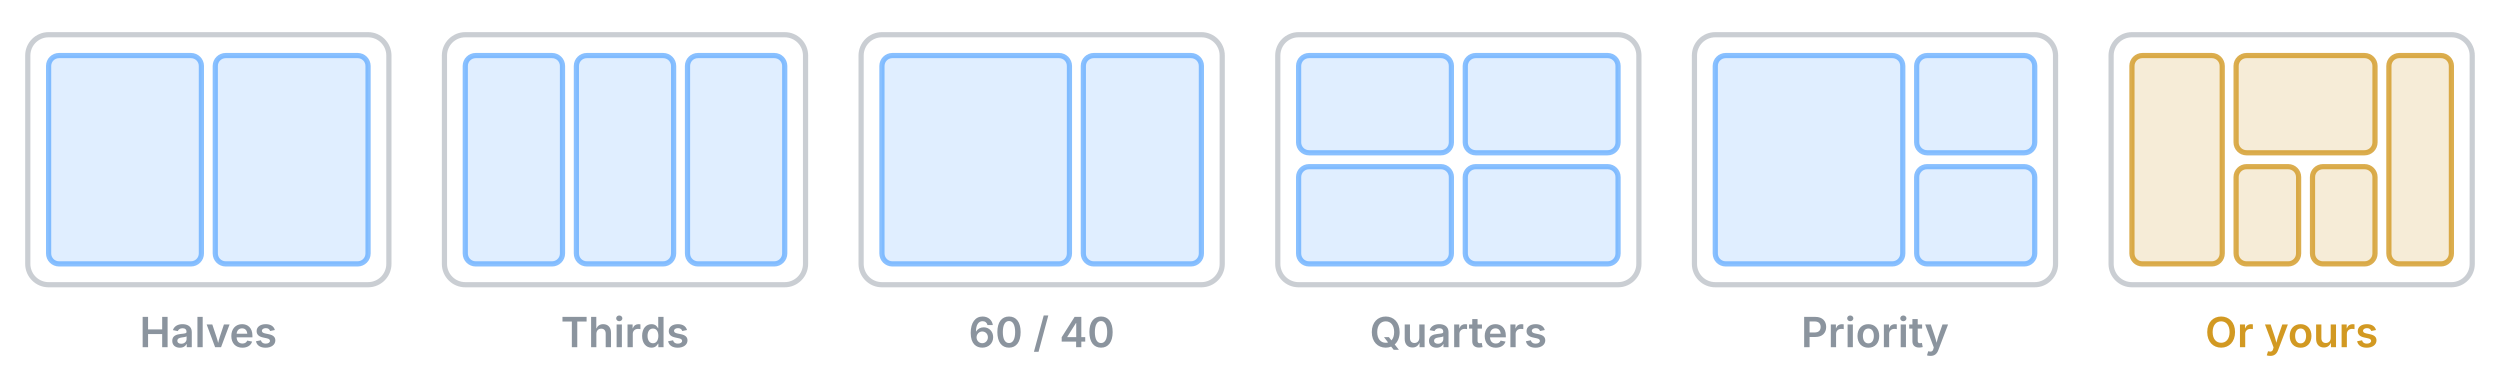
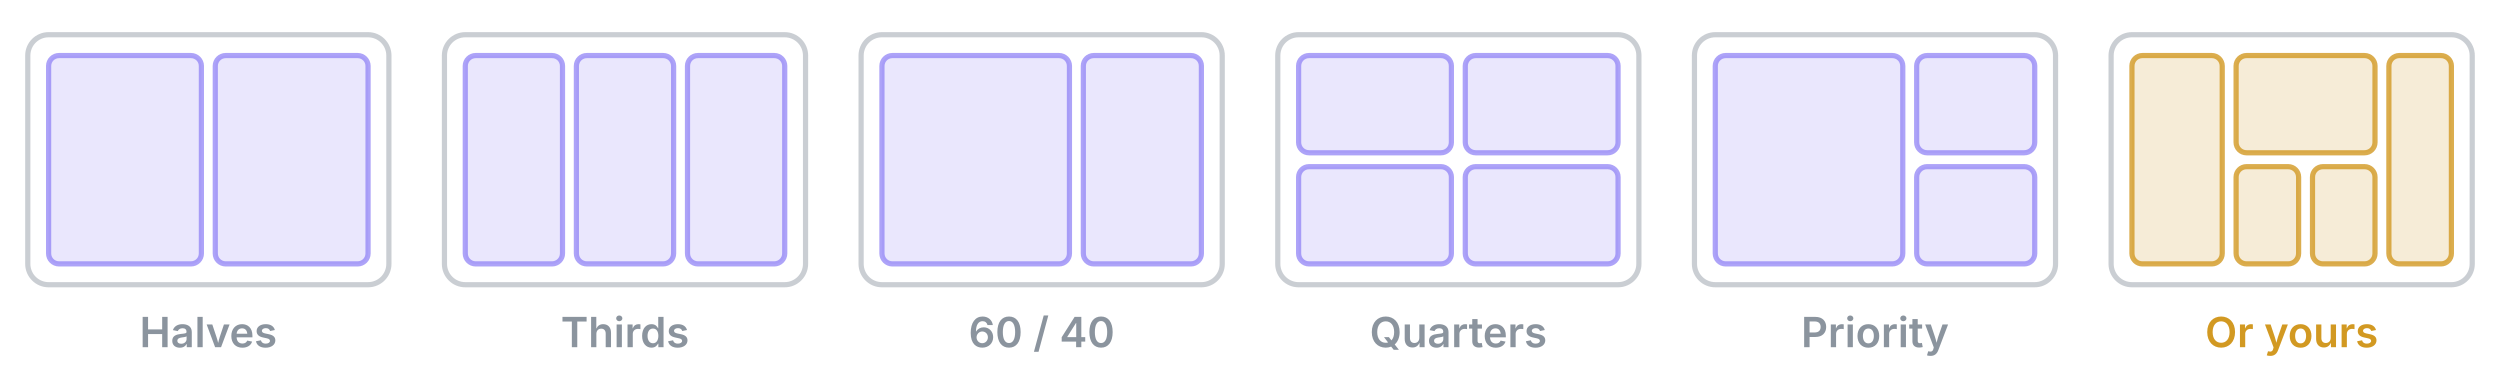
<svg xmlns="http://www.w3.org/2000/svg" viewBox="0 0 720 112" width="720" height="112" role="img" aria-label="Five built-in zone sets — Halves, Thirds, 60/40, Quarters, Priority — and a sixth, irregular one drawn by hand">
  <style>
    .frame { fill: none; stroke: #8b949e; stroke-opacity: 0.45; stroke-width: 1.5; }
-     .z { fill: #58a6ff; fill-opacity: 0.18; stroke: #58a6ff; stroke-opacity: 0.7; stroke-width: 1.5; }
+     .z { fill: #8b7cf6; fill-opacity: 0.18; stroke: #8b7cf6; stroke-opacity: 0.7; stroke-width: 1.5; }
    .c { fill: #d29922; fill-opacity: 0.18; stroke: #d29922; stroke-opacity: 0.8; stroke-width: 1.5; }
    .n { font: 600 12px ui-sans-serif, -apple-system, Segoe UI, sans-serif; fill: #8b949e; text-anchor: middle; }
    .y { font: 600 12px ui-sans-serif, -apple-system, Segoe UI, sans-serif; fill: #d29922; text-anchor: middle; }
  </style>
  <g transform="translate(0 0)">
    <rect class="frame" x="8" y="10" width="104" height="72" rx="6" />
    <rect class="z" x="14" y="16" width="44" height="60" rx="3" />
    <rect class="z" x="62" y="16" width="44" height="60" rx="3" />
    <text class="n" x="60" y="100">Halves</text>
  </g>
  <g transform="translate(120 0)">
    <rect class="frame" x="8" y="10" width="104" height="72" rx="6" />
    <rect class="z" x="14" y="16" width="28" height="60" rx="3" />
    <rect class="z" x="46" y="16" width="28" height="60" rx="3" />
    <rect class="z" x="78" y="16" width="28" height="60" rx="3" />
    <text class="n" x="60" y="100">Thirds</text>
  </g>
  <g transform="translate(240 0)">
    <rect class="frame" x="8" y="10" width="104" height="72" rx="6" />
    <rect class="z" x="14" y="16" width="54" height="60" rx="3" />
    <rect class="z" x="72" y="16" width="34" height="60" rx="3" />
    <text class="n" x="60" y="100">60 / 40</text>
  </g>
  <g transform="translate(360 0)">
    <rect class="frame" x="8" y="10" width="104" height="72" rx="6" />
    <rect class="z" x="14" y="16" width="44" height="28" rx="3" />
    <rect class="z" x="62" y="16" width="44" height="28" rx="3" />
    <rect class="z" x="14" y="48" width="44" height="28" rx="3" />
    <rect class="z" x="62" y="48" width="44" height="28" rx="3" />
    <text class="n" x="60" y="100">Quarters</text>
  </g>
  <g transform="translate(480 0)">
    <rect class="frame" x="8" y="10" width="104" height="72" rx="6" />
    <rect class="z" x="14" y="16" width="54" height="60" rx="3" />
    <rect class="z" x="72" y="16" width="34" height="28" rx="3" />
    <rect class="z" x="72" y="48" width="34" height="28" rx="3" />
    <text class="n" x="60" y="100">Priority</text>
  </g>
  <g transform="translate(600 0)">
    <rect class="frame" x="8" y="10" width="104" height="72" rx="6" />
    <rect class="c" x="14" y="16" width="26" height="60" rx="3" />
    <rect class="c" x="44" y="16" width="40" height="28" rx="3" />
    <rect class="c" x="44" y="48" width="18" height="28" rx="3" />
    <rect class="c" x="66" y="48" width="18" height="28" rx="3" />
    <rect class="c" x="88" y="16" width="18" height="60" rx="3" />
    <text class="y" x="60" y="100">Or yours</text>
  </g>
</svg>
